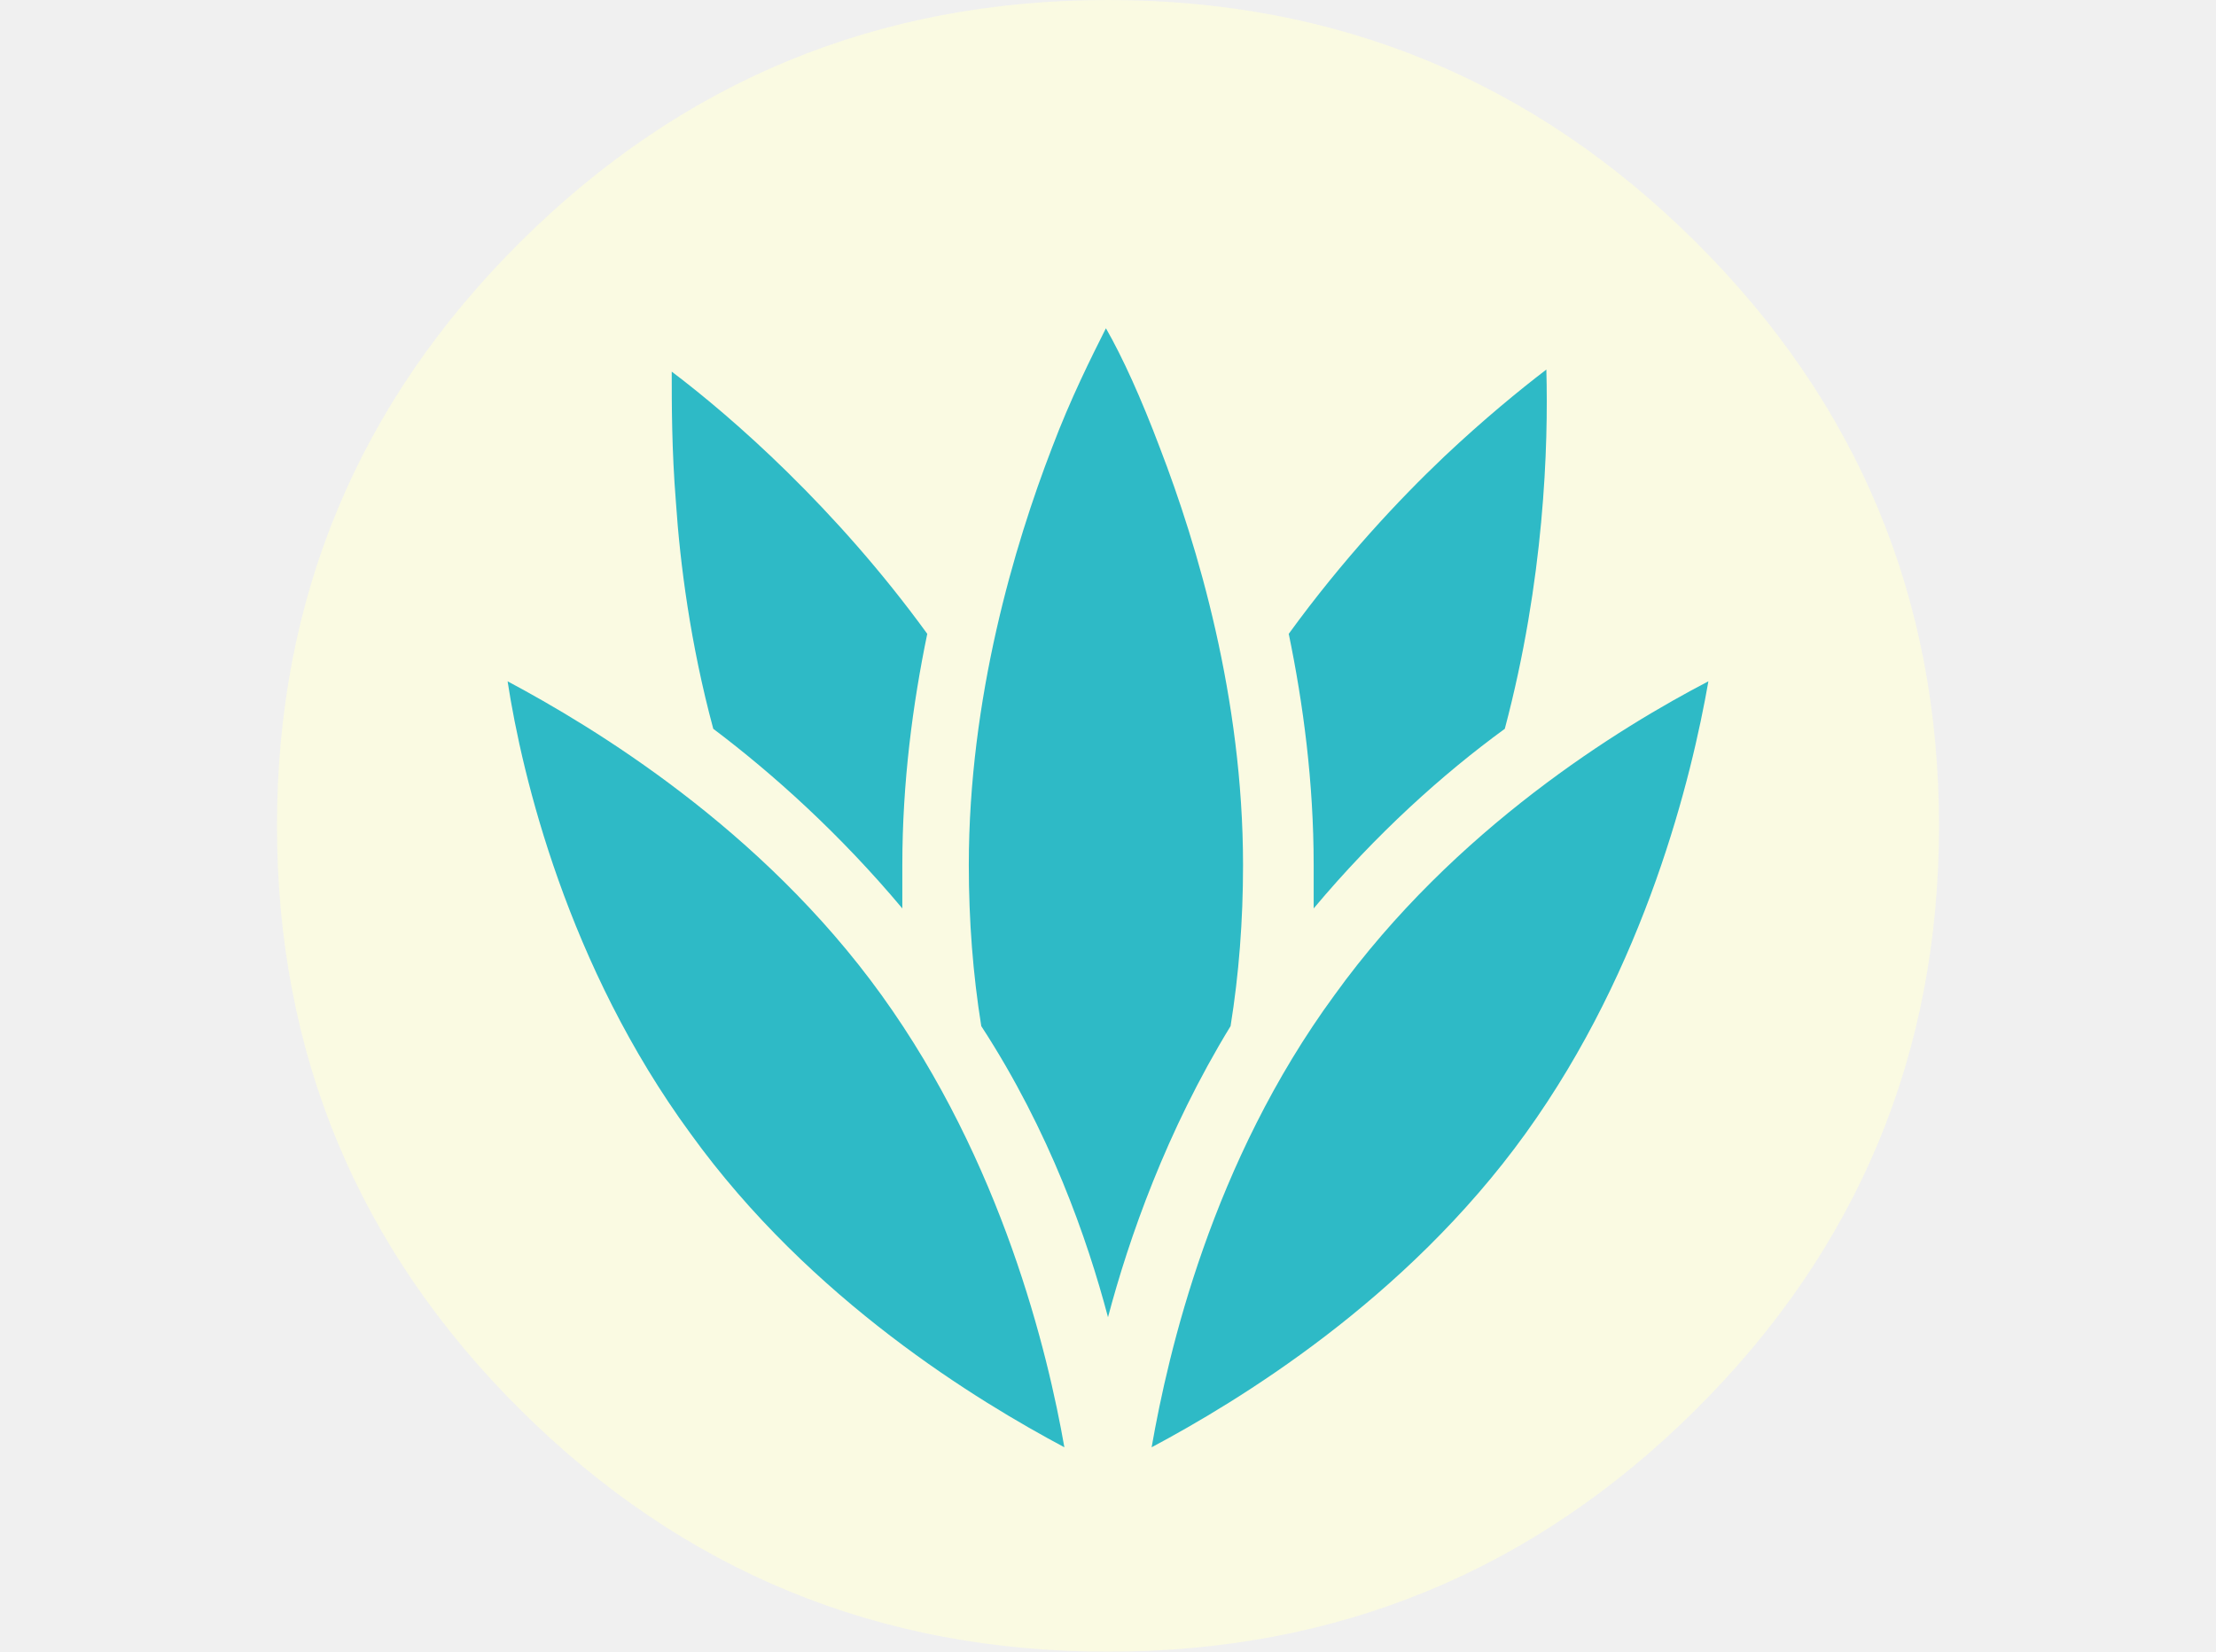
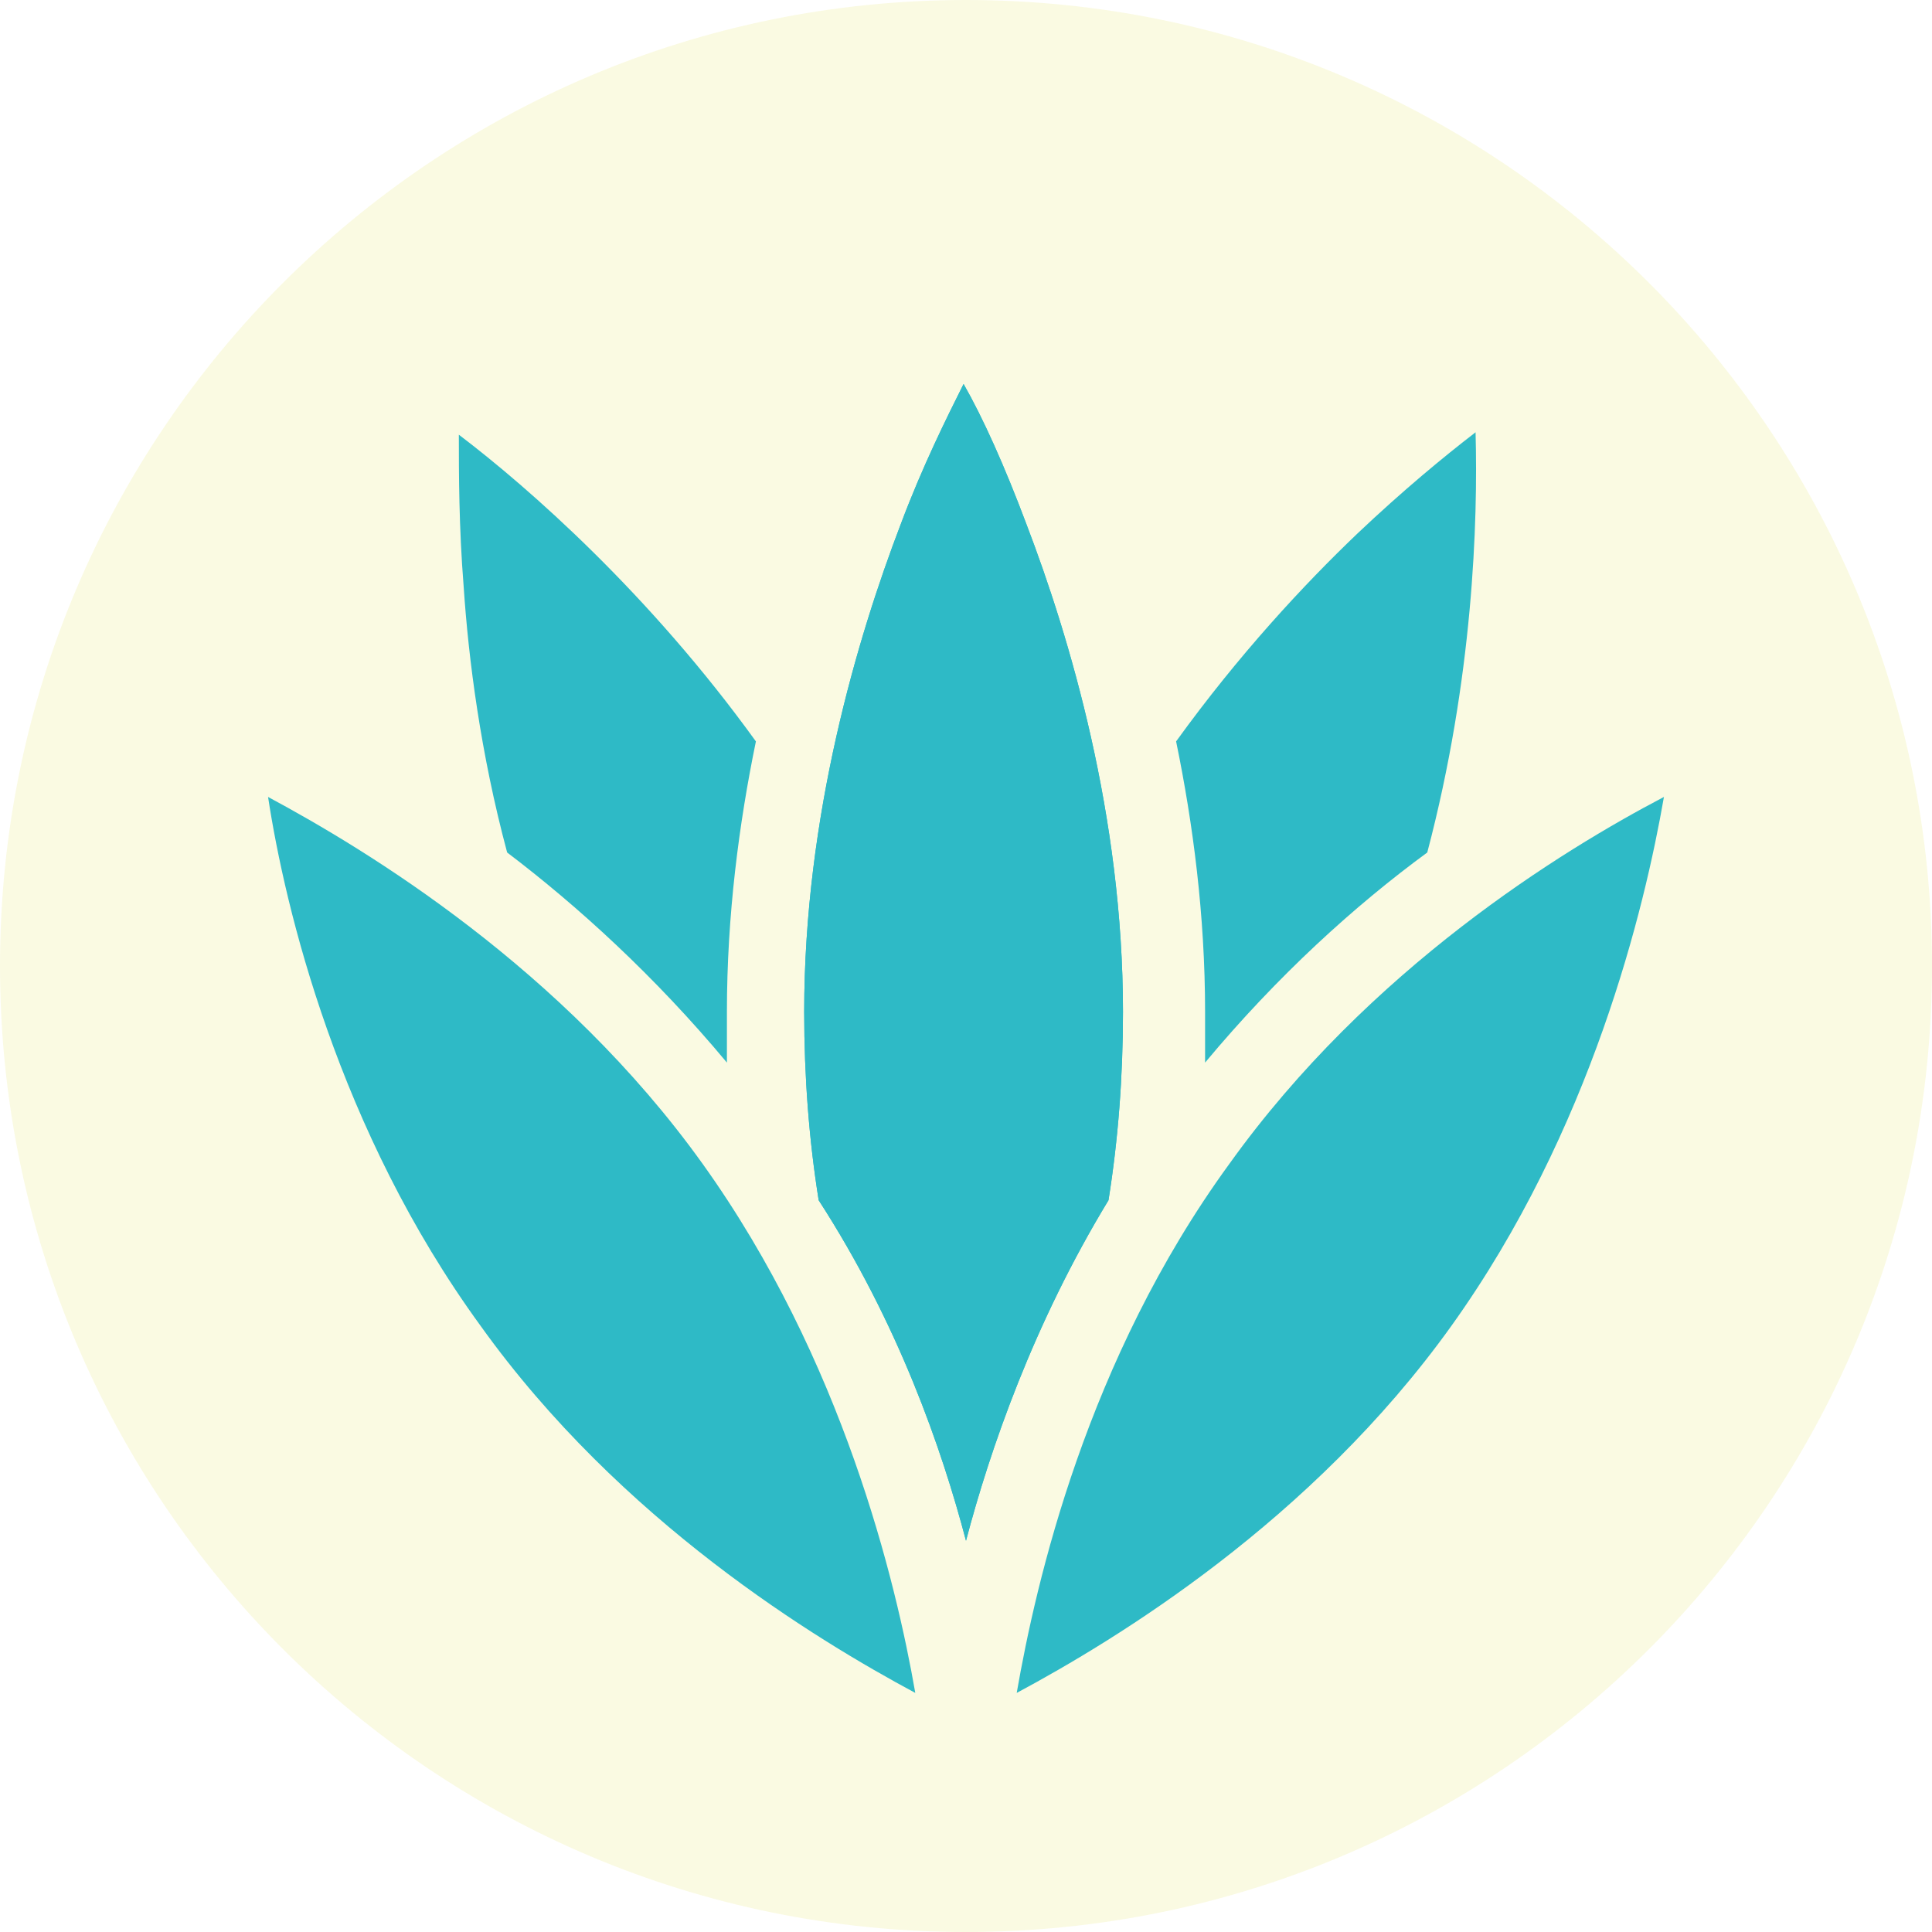
- <svg xmlns="http://www.w3.org/2000/svg" id="body_1" width="110" height="82">
-   <g transform="matrix(0.1074219 0 0 0.1067708 0 0)">
-     <path transform="matrix(9.6 0 0 9.6 128 0)" d="M80 40C 80 28.954 76.095 19.526 68.284 11.716C 60.474 3.905 51.046 0 40 0C 28.954 0 19.526 3.905 11.716 11.716C 3.905 19.526 0 28.954 0 40C 0 51.046 3.905 60.474 11.716 68.284C 19.526 76.095 28.954 80 40 80C 51.046 80 60.474 76.095 68.284 68.284C 76.095 60.474 80 51.046 80 40" stroke="none" fill="#FAFAE2" fill-rule="nonzero" />
-     <path transform="matrix(9.6 0 0 9.6 128 0)" d="M30.1 44C 30.1 43.3 30.1 42.6 30.1 41.9C 30.1 37.9 30.6 34.1 31.3 30.7C 26.9 24.6 21.9 20.2 19 18C 19 19.6 19 21.8 19.2 24.3C 19.4 27.3 19.9 31.2 21 35.3C 23.9 37.5 27.1 40.4 30.1 44z" stroke="none" fill="#2EBAC6" fill-rule="nonzero" />
-     <path transform="matrix(9.6 0 0 9.6 128 0)" d="M46.5 41.9C 46.5 33.8 44.3 26.4 42.5 21.7C 41.6 19.3 40.7 17.3 39.9 15.9C 39.2 17.3 38.2 19.3 37.3 21.7C 35.5 26.4 33.3 33.8 33.3 41.9C 33.3 44.6 33.5 47.2 33.9 49.7C 37.2 54.8 39 60 40 63.8C 41 60 42.8 54.8 45.9 49.7C 46.3 47.2 46.5 44.6 46.5 41.9z" stroke="none" fill="#2EBAC6" fill-rule="nonzero" />
-     <path transform="matrix(9.6 0 0 9.6 128 0)" d="M56.2 22.1C 54 24.2 51.3 27.1 48.7 30.7C 49.4 34.1 49.9 37.9 49.9 41.9C 49.9 42.6 49.9 43.3 49.9 44C 52.9 40.4 56.1 37.5 59.1 35.3C 61 28.1 61.2 21.6 61.1 17.9C 59.8 18.9 58.1 20.3 56.2 22.1z" stroke="none" fill="#2EBAC6" fill-rule="nonzero" />
-     <path transform="matrix(9.6 0 0 9.6 128 0)" d="M19.9 54.9C 25.7 63 33.8 67.9 37.9 70.1C 37.1 65.5 34.9 56.3 29.1 48.2C 23.3 40.1 15.2 35.2 11.1 33C 11.8 37.6 14 46.8 19.9 54.9z" stroke="none" fill="#2EBAC6" fill-rule="nonzero" />
-     <path transform="matrix(9.6 0 0 9.6 128 0)" d="M60.1 54.9C 65.9 46.8 68.1 37.6 68.9 33C 64.7 35.2 56.7 40.1 50.9 48.2C 45 56.3 42.9 65.5 42.1 70.1C 46.2 67.9 54.3 63 60.1 54.9z" stroke="none" fill="#2EBAC6" fill-rule="nonzero" />
+ <svg xmlns="http://www.w3.org/2000/svg" width="80" height="80" fill="none">
+   <path fill="#E5E5E5" d="M0 0h80v80H0z" />
+   <g clip-path="url(#clip0)">
+     <path fill="#fff" d="M-735-88H839v752H-735z" />
+     <circle cx="40" cy="40" r="40" fill="#FAFAE2" />
+     <path transform="matrix(9.6 0 0 9.6 128 0) translateX:(-10)" d="M46.5 41.9C 46.5 33.8 44.3 26.4 42.5 21.7C 41.6 19.3 40.7 17.3 39.9 15.9C 39.2 17.3 38.2 19.3 37.3 21.7C 35.5 26.4 33.3 33.8 33.3 41.9C 33.3 44.6 33.5 47.2 33.9 49.7C 37.2 54.8 39 60 40 63.8C 41 60 42.8 54.8 45.9 49.7C 46.3 47.2 46.5 44.6 46.5 41.9z" stroke="none" fill="#2EBAC6" fill-rule="nonzero" />
+     <path transform="matrix(9.6 0 0 9.6 128 0) translateX:(-10)" d="M30.1 44C 30.1 43.3 30.1 42.6 30.1 41.9C 30.1 37.9 30.6 34.1 31.3 30.7C 26.9 24.6 21.9 20.2 19 18C 19 19.6 19 21.8 19.2 24.3C 19.4 27.3 19.9 31.2 21 35.3C 23.9 37.5 27.1 40.4 30.1 44z" stroke="none" fill="#2EBAC6" fill-rule="nonzero" />
+     <path transform="matrix(9.6 0 0 9.6 128 0) translateX:(-10)" d="M46.5 41.9C 46.5 33.8 44.3 26.4 42.5 21.7C 41.6 19.3 40.7 17.3 39.9 15.9C 39.2 17.3 38.2 19.3 37.3 21.7C 35.5 26.4 33.3 33.8 33.3 41.9C 33.3 44.6 33.5 47.2 33.9 49.7C 37.2 54.8 39 60 40 63.8C 41 60 42.8 54.8 45.9 49.7C 46.3 47.2 46.5 44.6 46.5 41.9z" stroke="none" fill="#2EBAC6" fill-rule="nonzero" />
+     <path transform="matrix(9.6 0 0 9.6 128 0) translateX:(-10)" d="M56.2 22.1C 54 24.2 51.3 27.1 48.7 30.7C 49.4 34.1 49.9 37.9 49.9 41.9C 49.9 42.6 49.9 43.3 49.9 44C 52.9 40.4 56.1 37.5 59.1 35.3C 61 28.1 61.2 21.6 61.1 17.9C 59.8 18.9 58.1 20.3 56.2 22.1z" stroke="none" fill="#2EBAC6" fill-rule="nonzero" />
+     <path transform="matrix(9.6 0 0 9.6 128 0) translateX:(-10)" d="M19.9 54.9C 25.7 63 33.8 67.9 37.9 70.1C 37.1 65.5 34.9 56.3 29.1 48.2C 23.3 40.1 15.2 35.2 11.1 33C 11.8 37.6 14 46.8 19.9 54.9z" stroke="none" fill="#2EBAC6" fill-rule="nonzero" />
+     <path transform="matrix(9.6 0 0 9.6 128 0) translateX:(-10)" d="M60.1 54.9C 65.9 46.8 68.1 37.6 68.9 33C 64.7 35.2 56.7 40.1 50.9 48.2C 45 56.3 42.9 65.5 42.1 70.1C 46.2 67.9 54.3 63 60.1 54.9z" stroke="none" fill="#2EBAC6" fill-rule="nonzero" />
  </g>
+   <defs>
+     <clipPath id="clip0">
+       <path fill="#fff" transform="translate(-735 -88)" d="M0 0h1574v752H0z" />
+     </clipPath>
+   </defs>
</svg>
